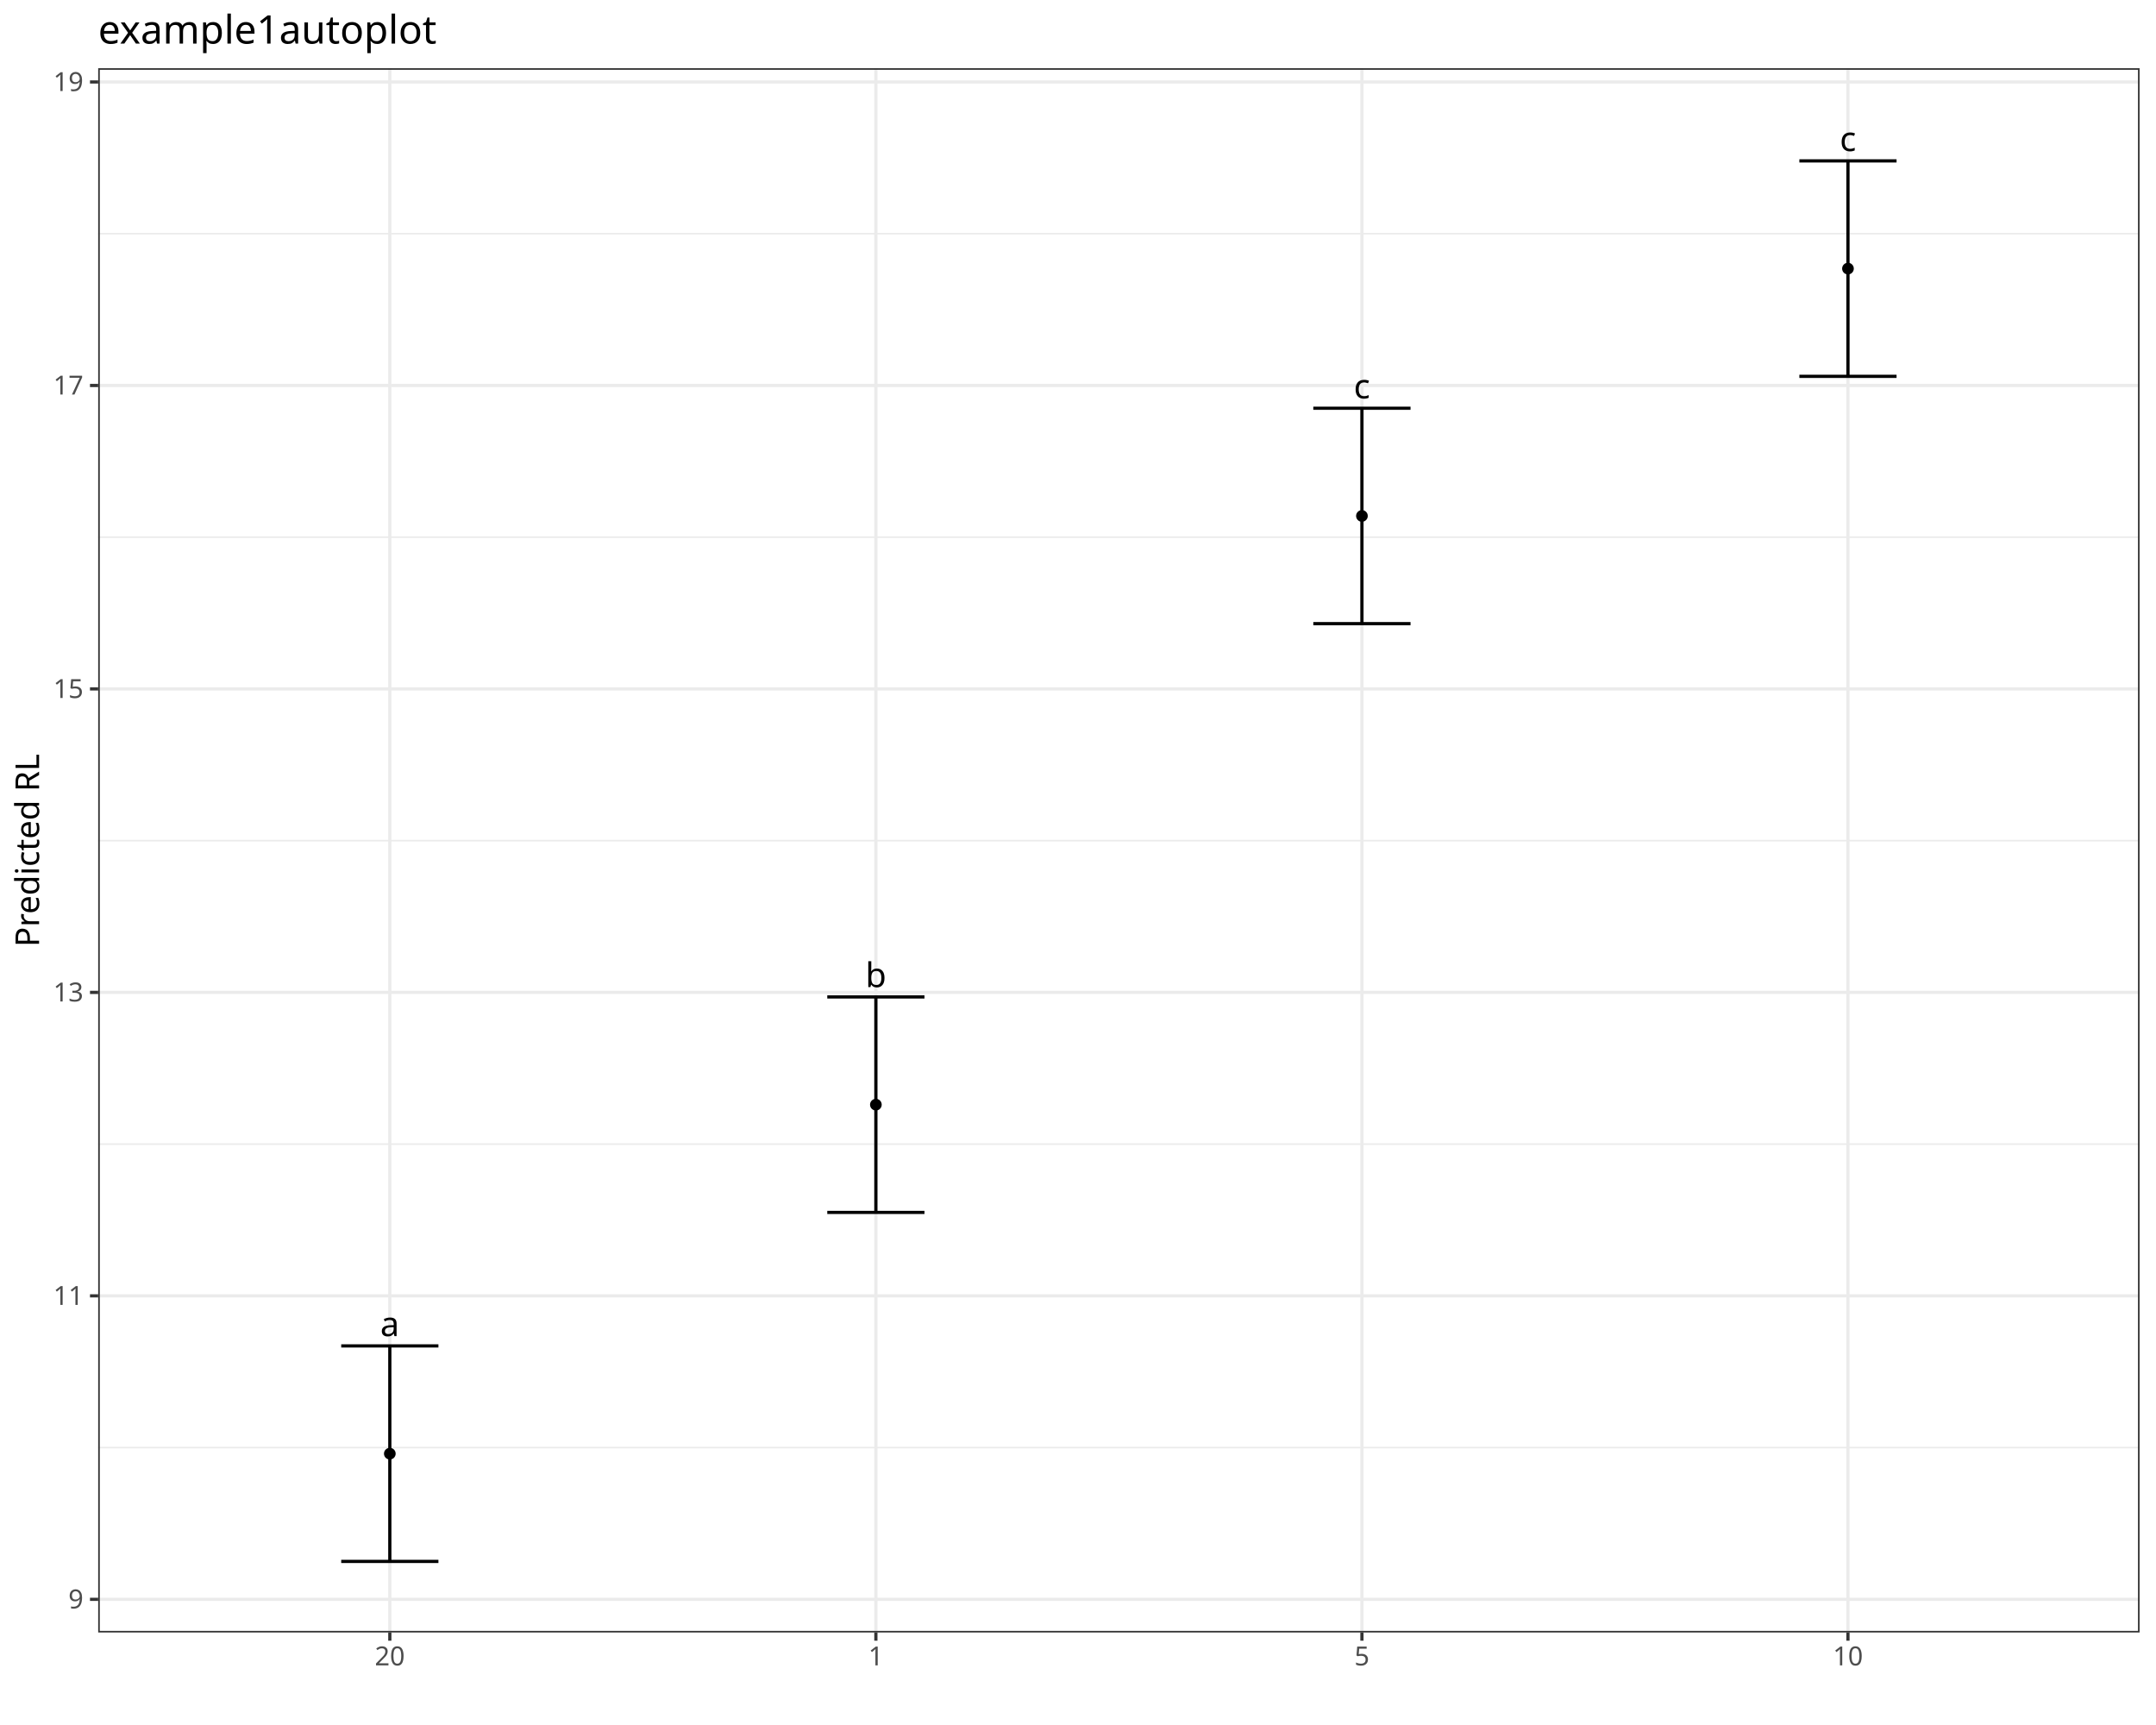
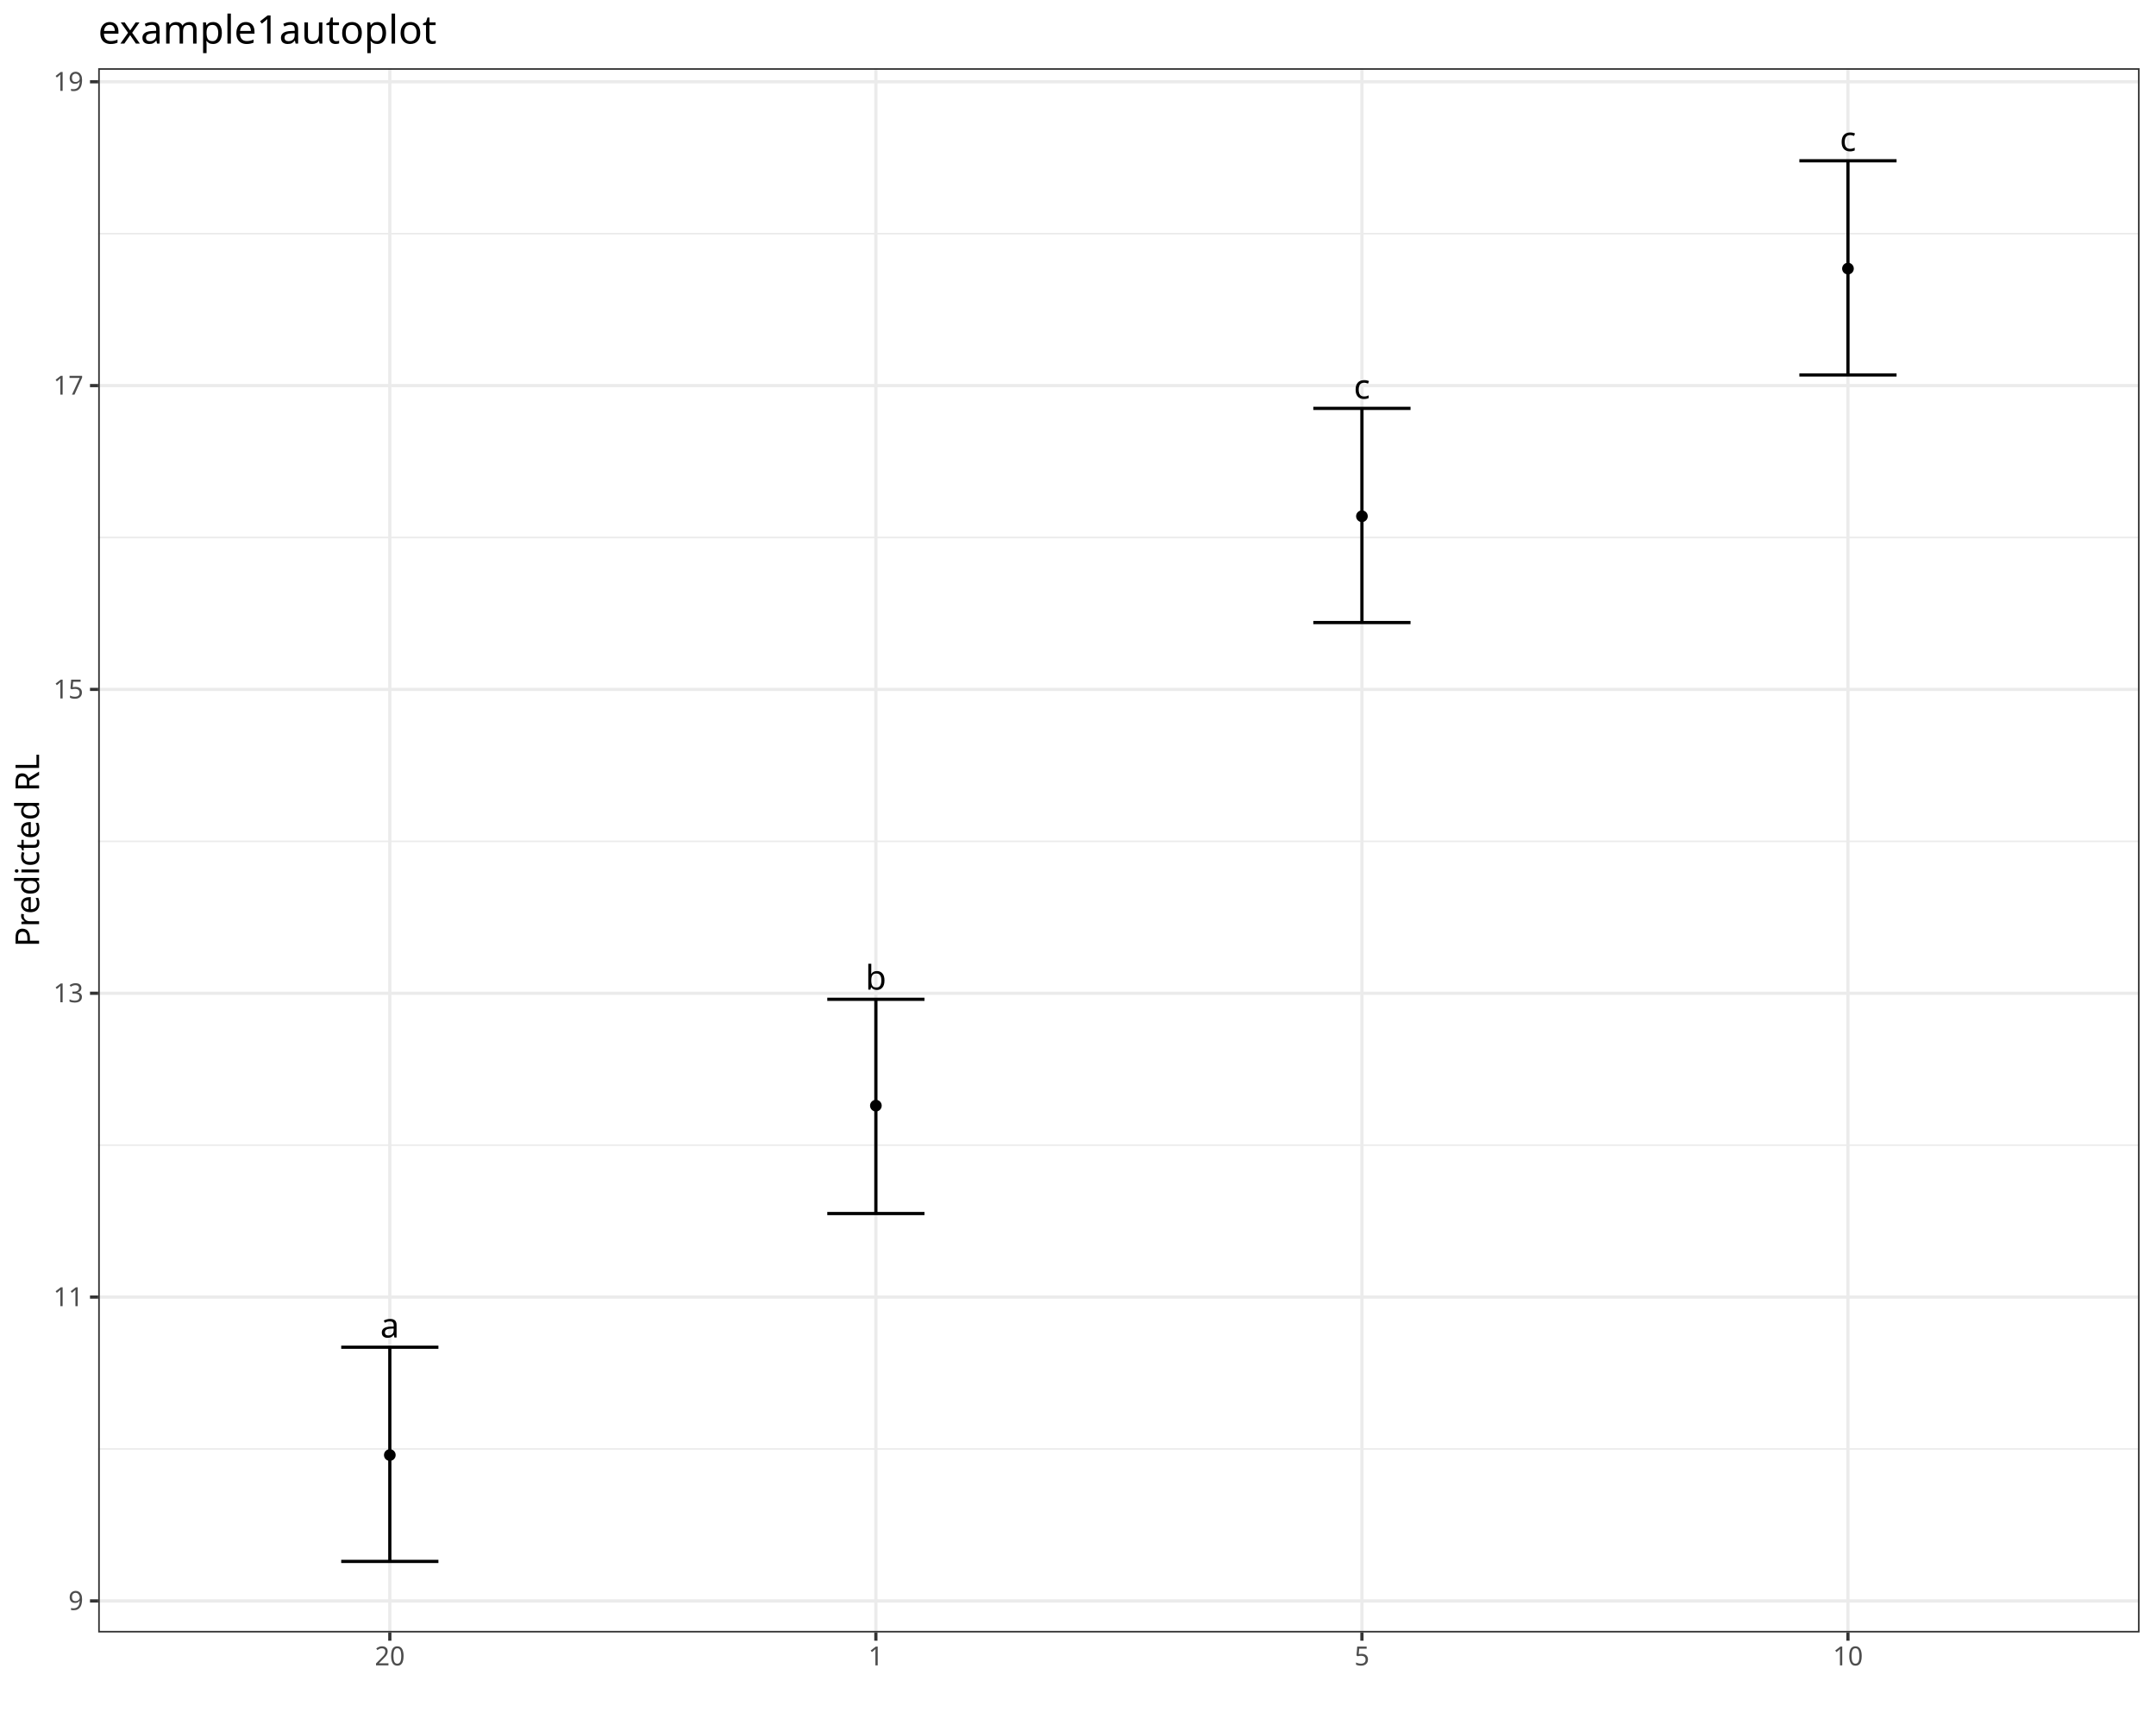
<svg xmlns="http://www.w3.org/2000/svg" class="svglite" data-engine-version="2.0" width="720.00pt" height="576.00pt" viewBox="0 0 720.00 576.00">
  <defs>
    <style type="text/css">
    .svglite line, .svglite polyline, .svglite polygon, .svglite path, .svglite rect, .svglite circle {
      fill: none;
      stroke: #000000;
      stroke-linecap: round;
      stroke-linejoin: round;
      stroke-miterlimit: 10.00;
    }
  </style>
  </defs>
  <rect width="100%" height="100%" style="stroke: none; fill: #FFFFFF;" />
  <defs>
    <clipPath id="cpMC4wMHw3MjAuMDB8MC4wMHw1NzYuMDA=">
      <rect x="0.00" y="0.00" width="720.00" height="576.00" />
    </clipPath>
  </defs>
  <g clip-path="url(#cpMC4wMHw3MjAuMDB8MC4wMHw1NzYuMDA=)">
    <rect x="0.00" y="0.00" width="720.00" height="576.00" style="stroke-width: 1.07; stroke: #FFFFFF; fill: #FFFFFF;" />
  </g>
  <defs>
    <clipPath id="cpMzIuNzl8NzE0LjUyfDIyLjc4fDU0NS4xMQ==">
      <rect x="32.79" y="22.78" width="681.73" height="522.33" />
    </clipPath>
  </defs>
  <g clip-path="url(#cpMzIuNzl8NzE0LjUyfDIyLjc4fDU0NS4xMQ==)">
    <rect x="32.79" y="22.78" width="681.73" height="522.33" style="stroke-width: 1.07; stroke: none; fill: #FFFFFF;" />
-     <polyline points="32.79,483.37 714.52,483.37 " style="stroke-width: 0.53; stroke: #EBEBEB; stroke-linecap: butt;" />
-     <polyline points="32.79,382.04 714.52,382.04 " style="stroke-width: 0.53; stroke: #EBEBEB; stroke-linecap: butt;" />
-     <polyline points="32.79,280.71 714.52,280.71 " style="stroke-width: 0.53; stroke: #EBEBEB; stroke-linecap: butt;" />
-     <polyline points="32.79,179.37 714.52,179.37 " style="stroke-width: 0.53; stroke: #EBEBEB; stroke-linecap: butt;" />
-     <polyline points="32.79,78.04 714.52,78.04 " style="stroke-width: 0.53; stroke: #EBEBEB; stroke-linecap: butt;" />
-     <polyline points="32.79,534.04 714.52,534.04 " style="stroke-width: 1.07; stroke: #EBEBEB; stroke-linecap: butt;" />
-     <polyline points="32.79,432.70 714.52,432.70 " style="stroke-width: 1.07; stroke: #EBEBEB; stroke-linecap: butt;" />
-     <polyline points="32.79,331.37 714.52,331.37 " style="stroke-width: 1.07; stroke: #EBEBEB; stroke-linecap: butt;" />
-     <polyline points="32.79,230.04 714.52,230.04 " style="stroke-width: 1.07; stroke: #EBEBEB; stroke-linecap: butt;" />
-     <polyline points="32.79,128.71 714.52,128.71 " style="stroke-width: 1.07; stroke: #EBEBEB; stroke-linecap: butt;" />
-     <polyline points="32.79,27.37 714.52,27.37 " style="stroke-width: 1.07; stroke: #EBEBEB; stroke-linecap: butt;" />
+     <polyline points="32.79,483.83 714.52,483.83 " style="stroke-width: 0.53; stroke: #EBEBEB; stroke-linecap: butt;" />
+     <polyline points="32.79,382.38 714.52,382.38 " style="stroke-width: 0.53; stroke: #EBEBEB; stroke-linecap: butt;" />
+     <polyline points="32.79,280.93 714.52,280.93 " style="stroke-width: 0.53; stroke: #EBEBEB; stroke-linecap: butt;" />
+     <polyline points="32.79,179.48 714.52,179.48 " style="stroke-width: 0.53; stroke: #EBEBEB; stroke-linecap: butt;" />
+     <polyline points="32.79,78.03 714.52,78.03 " style="stroke-width: 0.53; stroke: #EBEBEB; stroke-linecap: butt;" />
+     <polyline points="32.79,534.56 714.52,534.56 " style="stroke-width: 1.07; stroke: #EBEBEB; stroke-linecap: butt;" />
+     <polyline points="32.79,433.11 714.52,433.11 " style="stroke-width: 1.07; stroke: #EBEBEB; stroke-linecap: butt;" />
+     <polyline points="32.79,331.66 714.52,331.66 " style="stroke-width: 1.07; stroke: #EBEBEB; stroke-linecap: butt;" />
+     <polyline points="32.79,230.20 714.52,230.20 " style="stroke-width: 1.07; stroke: #EBEBEB; stroke-linecap: butt;" />
+     <polyline points="32.79,128.75 714.52,128.75 " style="stroke-width: 1.07; stroke: #EBEBEB; stroke-linecap: butt;" />
+     <polyline points="32.79,27.30 714.52,27.30 " style="stroke-width: 1.07; stroke: #EBEBEB; stroke-linecap: butt;" />
    <polyline points="130.18,545.11 130.18,22.78 " style="stroke-width: 1.07; stroke: #EBEBEB; stroke-linecap: butt;" />
    <polyline points="292.50,545.11 292.50,22.78 " style="stroke-width: 1.07; stroke: #EBEBEB; stroke-linecap: butt;" />
    <polyline points="454.82,545.11 454.82,22.78 " style="stroke-width: 1.07; stroke: #EBEBEB; stroke-linecap: butt;" />
    <polyline points="617.13,545.11 617.13,22.78 " style="stroke-width: 1.07; stroke: #EBEBEB; stroke-linecap: butt;" />
-     <polyline points="113.95,449.42 146.41,449.42 " style="stroke-width: 1.07; stroke-linecap: butt;" />
-     <polyline points="130.18,449.42 130.18,521.37 " style="stroke-width: 1.07; stroke-linecap: butt;" />
+     <polyline points="113.95,449.85 146.41,449.85 " style="stroke-width: 1.07; stroke-linecap: butt;" />
+     <polyline points="130.18,449.85 130.18,521.37 " style="stroke-width: 1.07; stroke-linecap: butt;" />
    <polyline points="113.95,521.37 146.41,521.37 " style="stroke-width: 1.07; stroke-linecap: butt;" />
-     <polyline points="276.27,332.89 308.73,332.89 " style="stroke-width: 1.07; stroke-linecap: butt;" />
-     <polyline points="292.50,332.89 292.50,404.84 " style="stroke-width: 1.07; stroke-linecap: butt;" />
-     <polyline points="276.27,404.84 308.73,404.84 " style="stroke-width: 1.07; stroke-linecap: butt;" />
-     <polyline points="438.58,136.31 471.05,136.31 " style="stroke-width: 1.07; stroke-linecap: butt;" />
-     <polyline points="454.82,136.31 454.82,208.25 " style="stroke-width: 1.07; stroke-linecap: butt;" />
-     <polyline points="438.58,208.25 471.05,208.25 " style="stroke-width: 1.07; stroke-linecap: butt;" />
-     <polyline points="600.90,53.72 633.36,53.72 " style="stroke-width: 1.07; stroke-linecap: butt;" />
-     <polyline points="617.13,53.72 617.13,125.67 " style="stroke-width: 1.07; stroke-linecap: butt;" />
-     <polyline points="600.90,125.67 633.36,125.67 " style="stroke-width: 1.07; stroke-linecap: butt;" />
-     <text x="130.18" y="446.15" text-anchor="middle" style="font-size: 11.38px; font-family: sans;" textLength="6.33px" lengthAdjust="spacingAndGlyphs">a</text>
-     <text x="292.50" y="329.61" text-anchor="middle" style="font-size: 11.38px; font-family: sans;" textLength="6.33px" lengthAdjust="spacingAndGlyphs">b</text>
-     <text x="454.82" y="133.03" text-anchor="middle" style="font-size: 11.38px; font-family: sans;" textLength="5.70px" lengthAdjust="spacingAndGlyphs">c</text>
+     <polyline points="276.27,333.68 308.73,333.68 " style="stroke-width: 1.07; stroke-linecap: butt;" />
+     <polyline points="292.50,333.68 292.50,405.21 " style="stroke-width: 1.07; stroke-linecap: butt;" />
+     <polyline points="276.27,405.21 308.73,405.21 " style="stroke-width: 1.07; stroke-linecap: butt;" />
+     <polyline points="438.58,136.36 471.05,136.36 " style="stroke-width: 1.07; stroke-linecap: butt;" />
+     <polyline points="454.82,136.36 454.82,207.88 " style="stroke-width: 1.07; stroke-linecap: butt;" />
+     <polyline points="438.58,207.88 471.05,207.88 " style="stroke-width: 1.07; stroke-linecap: butt;" />
+     <polyline points="600.90,53.68 633.36,53.68 " style="stroke-width: 1.07; stroke-linecap: butt;" />
+     <polyline points="617.13,53.68 617.13,125.20 " style="stroke-width: 1.07; stroke-linecap: butt;" />
+     <polyline points="600.90,125.20 633.36,125.20 " style="stroke-width: 1.07; stroke-linecap: butt;" />
+     <text x="130.18" y="446.61" text-anchor="middle" style="font-size: 11.38px; font-family: sans;" textLength="6.33px" lengthAdjust="spacingAndGlyphs">a</text>
+     <text x="292.50" y="330.45" text-anchor="middle" style="font-size: 11.38px; font-family: sans;" textLength="6.33px" lengthAdjust="spacingAndGlyphs">b</text>
+     <text x="454.82" y="133.13" text-anchor="middle" style="font-size: 11.38px; font-family: sans;" textLength="5.70px" lengthAdjust="spacingAndGlyphs">c</text>
    <text x="617.13" y="50.44" text-anchor="middle" style="font-size: 11.38px; font-family: sans;" textLength="5.70px" lengthAdjust="spacingAndGlyphs">c</text>
-     <circle cx="130.18" cy="485.40" r="1.95" style="stroke-width: 0.71; stroke: none; fill: #000000;" />
-     <circle cx="292.50" cy="368.86" r="1.95" style="stroke-width: 0.71; stroke: none; fill: #000000;" />
-     <circle cx="454.82" cy="172.28" r="1.95" style="stroke-width: 0.71; stroke: none; fill: #000000;" />
+     <circle cx="130.18" cy="485.86" r="1.95" style="stroke-width: 0.71; stroke: none; fill: #000000;" />
+     <circle cx="292.50" cy="369.19" r="1.95" style="stroke-width: 0.71; stroke: none; fill: #000000;" />
+     <circle cx="454.82" cy="172.38" r="1.95" style="stroke-width: 0.71; stroke: none; fill: #000000;" />
    <circle cx="617.13" cy="89.69" r="1.95" style="stroke-width: 0.71; stroke: none; fill: #000000;" />
    <rect x="32.79" y="22.78" width="681.73" height="522.33" style="stroke-width: 1.07; stroke: #333333;" />
  </g>
  <g clip-path="url(#cpMC4wMHw3MjAuMDB8MC4wMHw1NzYuMDA=)">
-     <text x="27.86" y="537.06" text-anchor="end" style="font-size: 8.80px; fill: #4D4D4D; font-family: sans;" textLength="4.89px" lengthAdjust="spacingAndGlyphs">9</text>
-     <text x="27.86" y="435.73" text-anchor="end" style="font-size: 8.80px; fill: #4D4D4D; font-family: sans;" textLength="9.79px" lengthAdjust="spacingAndGlyphs">11</text>
-     <text x="27.86" y="334.40" text-anchor="end" style="font-size: 8.80px; fill: #4D4D4D; font-family: sans;" textLength="9.79px" lengthAdjust="spacingAndGlyphs">13</text>
-     <text x="27.86" y="233.07" text-anchor="end" style="font-size: 8.80px; fill: #4D4D4D; font-family: sans;" textLength="9.79px" lengthAdjust="spacingAndGlyphs">15</text>
-     <text x="27.86" y="131.73" text-anchor="end" style="font-size: 8.80px; fill: #4D4D4D; font-family: sans;" textLength="9.79px" lengthAdjust="spacingAndGlyphs">17</text>
-     <text x="27.86" y="30.40" text-anchor="end" style="font-size: 8.80px; fill: #4D4D4D; font-family: sans;" textLength="9.79px" lengthAdjust="spacingAndGlyphs">19</text>
-     <polyline points="30.05,534.04 32.79,534.04 " style="stroke-width: 1.07; stroke: #333333; stroke-linecap: butt;" />
-     <polyline points="30.05,432.70 32.79,432.70 " style="stroke-width: 1.07; stroke: #333333; stroke-linecap: butt;" />
-     <polyline points="30.05,331.37 32.79,331.37 " style="stroke-width: 1.07; stroke: #333333; stroke-linecap: butt;" />
-     <polyline points="30.05,230.04 32.79,230.04 " style="stroke-width: 1.07; stroke: #333333; stroke-linecap: butt;" />
-     <polyline points="30.05,128.71 32.79,128.71 " style="stroke-width: 1.07; stroke: #333333; stroke-linecap: butt;" />
-     <polyline points="30.05,27.37 32.79,27.37 " style="stroke-width: 1.07; stroke: #333333; stroke-linecap: butt;" />
+     <text x="27.86" y="537.59" text-anchor="end" style="font-size: 8.80px; fill: #4D4D4D; font-family: sans;" textLength="4.89px" lengthAdjust="spacingAndGlyphs">9</text>
+     <text x="27.86" y="436.14" text-anchor="end" style="font-size: 8.80px; fill: #4D4D4D; font-family: sans;" textLength="9.79px" lengthAdjust="spacingAndGlyphs">11</text>
+     <text x="27.86" y="334.68" text-anchor="end" style="font-size: 8.80px; fill: #4D4D4D; font-family: sans;" textLength="9.79px" lengthAdjust="spacingAndGlyphs">13</text>
+     <text x="27.86" y="233.23" text-anchor="end" style="font-size: 8.80px; fill: #4D4D4D; font-family: sans;" textLength="9.79px" lengthAdjust="spacingAndGlyphs">15</text>
+     <text x="27.86" y="131.78" text-anchor="end" style="font-size: 8.80px; fill: #4D4D4D; font-family: sans;" textLength="9.79px" lengthAdjust="spacingAndGlyphs">17</text>
+     <text x="27.86" y="30.33" text-anchor="end" style="font-size: 8.80px; fill: #4D4D4D; font-family: sans;" textLength="9.79px" lengthAdjust="spacingAndGlyphs">19</text>
+     <polyline points="30.05,534.56 32.79,534.56 " style="stroke-width: 1.07; stroke: #333333; stroke-linecap: butt;" />
+     <polyline points="30.05,433.11 32.79,433.11 " style="stroke-width: 1.07; stroke: #333333; stroke-linecap: butt;" />
+     <polyline points="30.05,331.66 32.79,331.66 " style="stroke-width: 1.07; stroke: #333333; stroke-linecap: butt;" />
+     <polyline points="30.05,230.20 32.79,230.20 " style="stroke-width: 1.07; stroke: #333333; stroke-linecap: butt;" />
+     <polyline points="30.05,128.75 32.79,128.75 " style="stroke-width: 1.07; stroke: #333333; stroke-linecap: butt;" />
+     <polyline points="30.05,27.30 32.79,27.30 " style="stroke-width: 1.07; stroke: #333333; stroke-linecap: butt;" />
    <polyline points="130.18,547.85 130.18,545.11 " style="stroke-width: 1.07; stroke: #333333; stroke-linecap: butt;" />
    <polyline points="292.50,547.85 292.50,545.11 " style="stroke-width: 1.07; stroke: #333333; stroke-linecap: butt;" />
    <polyline points="454.82,547.85 454.82,545.11 " style="stroke-width: 1.07; stroke: #333333; stroke-linecap: butt;" />
    <polyline points="617.13,547.85 617.13,545.11 " style="stroke-width: 1.07; stroke: #333333; stroke-linecap: butt;" />
    <text x="130.18" y="556.10" text-anchor="middle" style="font-size: 8.80px; fill: #4D4D4D; font-family: sans;" textLength="9.79px" lengthAdjust="spacingAndGlyphs">20</text>
    <text x="292.50" y="556.10" text-anchor="middle" style="font-size: 8.80px; fill: #4D4D4D; font-family: sans;" textLength="4.89px" lengthAdjust="spacingAndGlyphs">1</text>
    <text x="454.82" y="556.10" text-anchor="middle" style="font-size: 8.80px; fill: #4D4D4D; font-family: sans;" textLength="4.89px" lengthAdjust="spacingAndGlyphs">5</text>
    <text x="617.13" y="556.10" text-anchor="middle" style="font-size: 8.80px; fill: #4D4D4D; font-family: sans;" textLength="9.79px" lengthAdjust="spacingAndGlyphs">10</text>
    <text transform="translate(13.05,283.95) rotate(-90)" text-anchor="middle" style="font-size: 11.00px; font-family: sans;" textLength="63.60px" lengthAdjust="spacingAndGlyphs">Predicted RL</text>
    <text x="32.79" y="14.56" style="font-size: 13.20px; font-family: sans;" textLength="104.22px" lengthAdjust="spacingAndGlyphs">example1autoplot</text>
  </g>
</svg>
